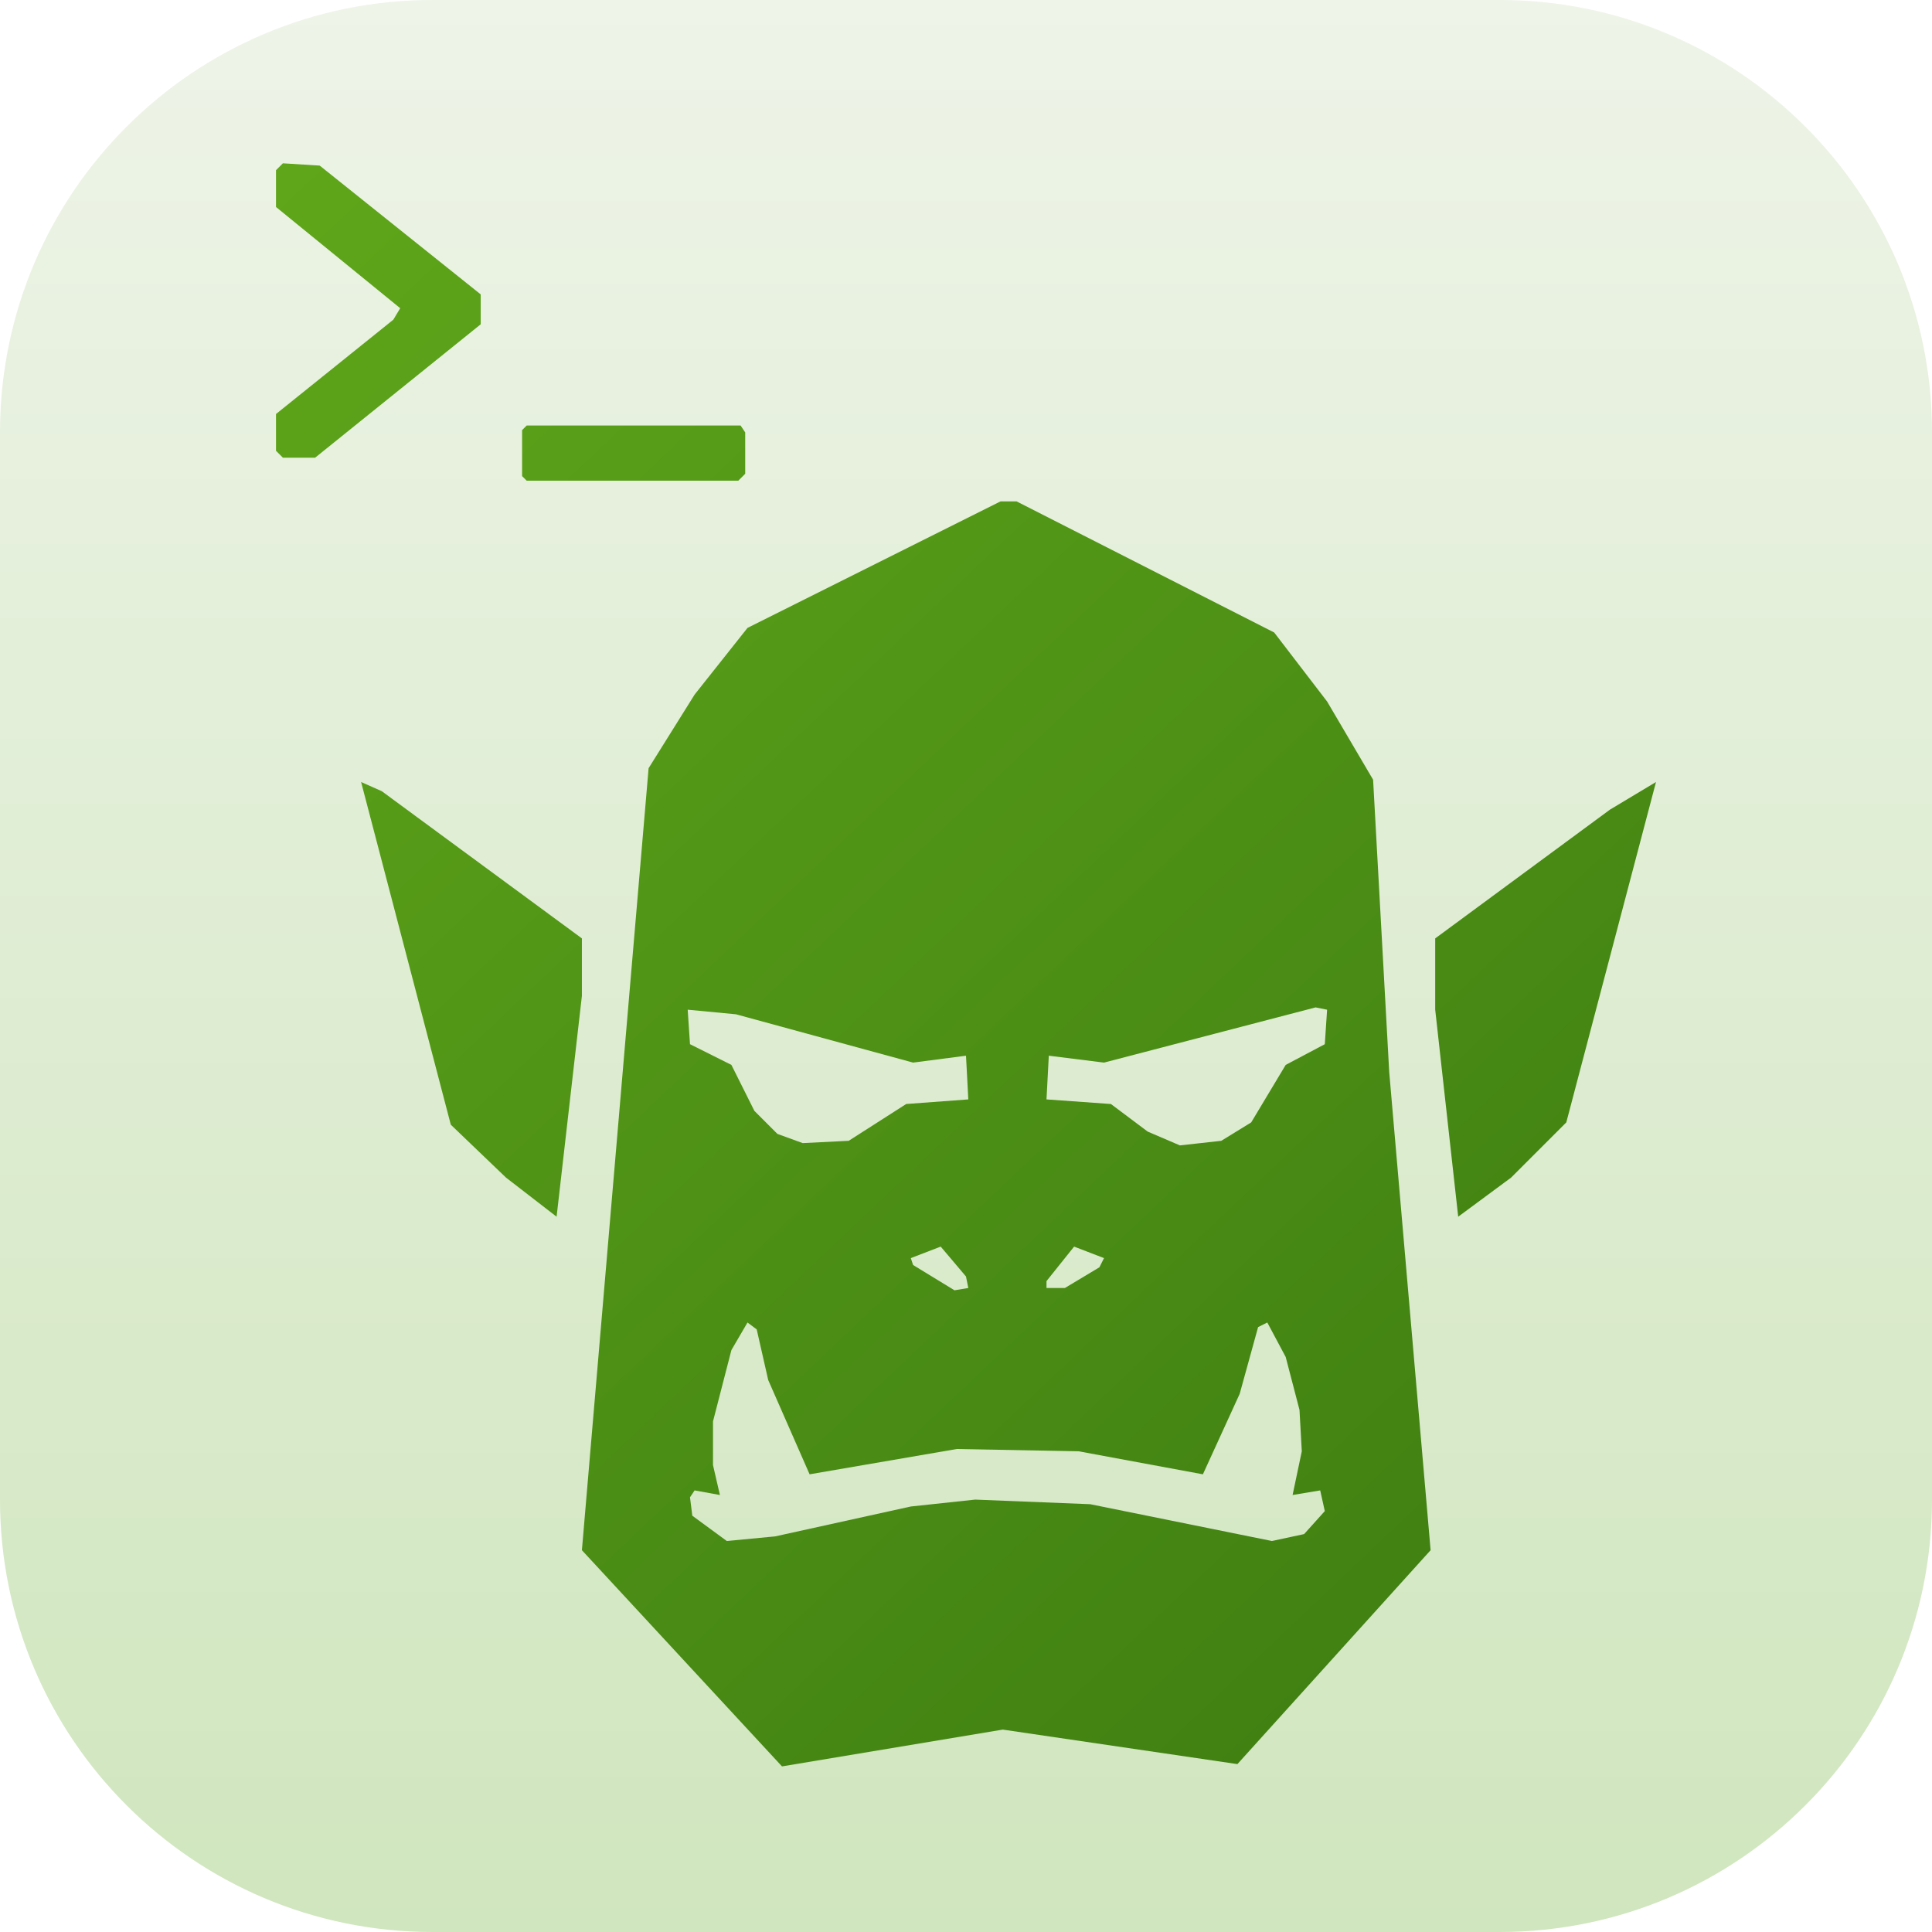
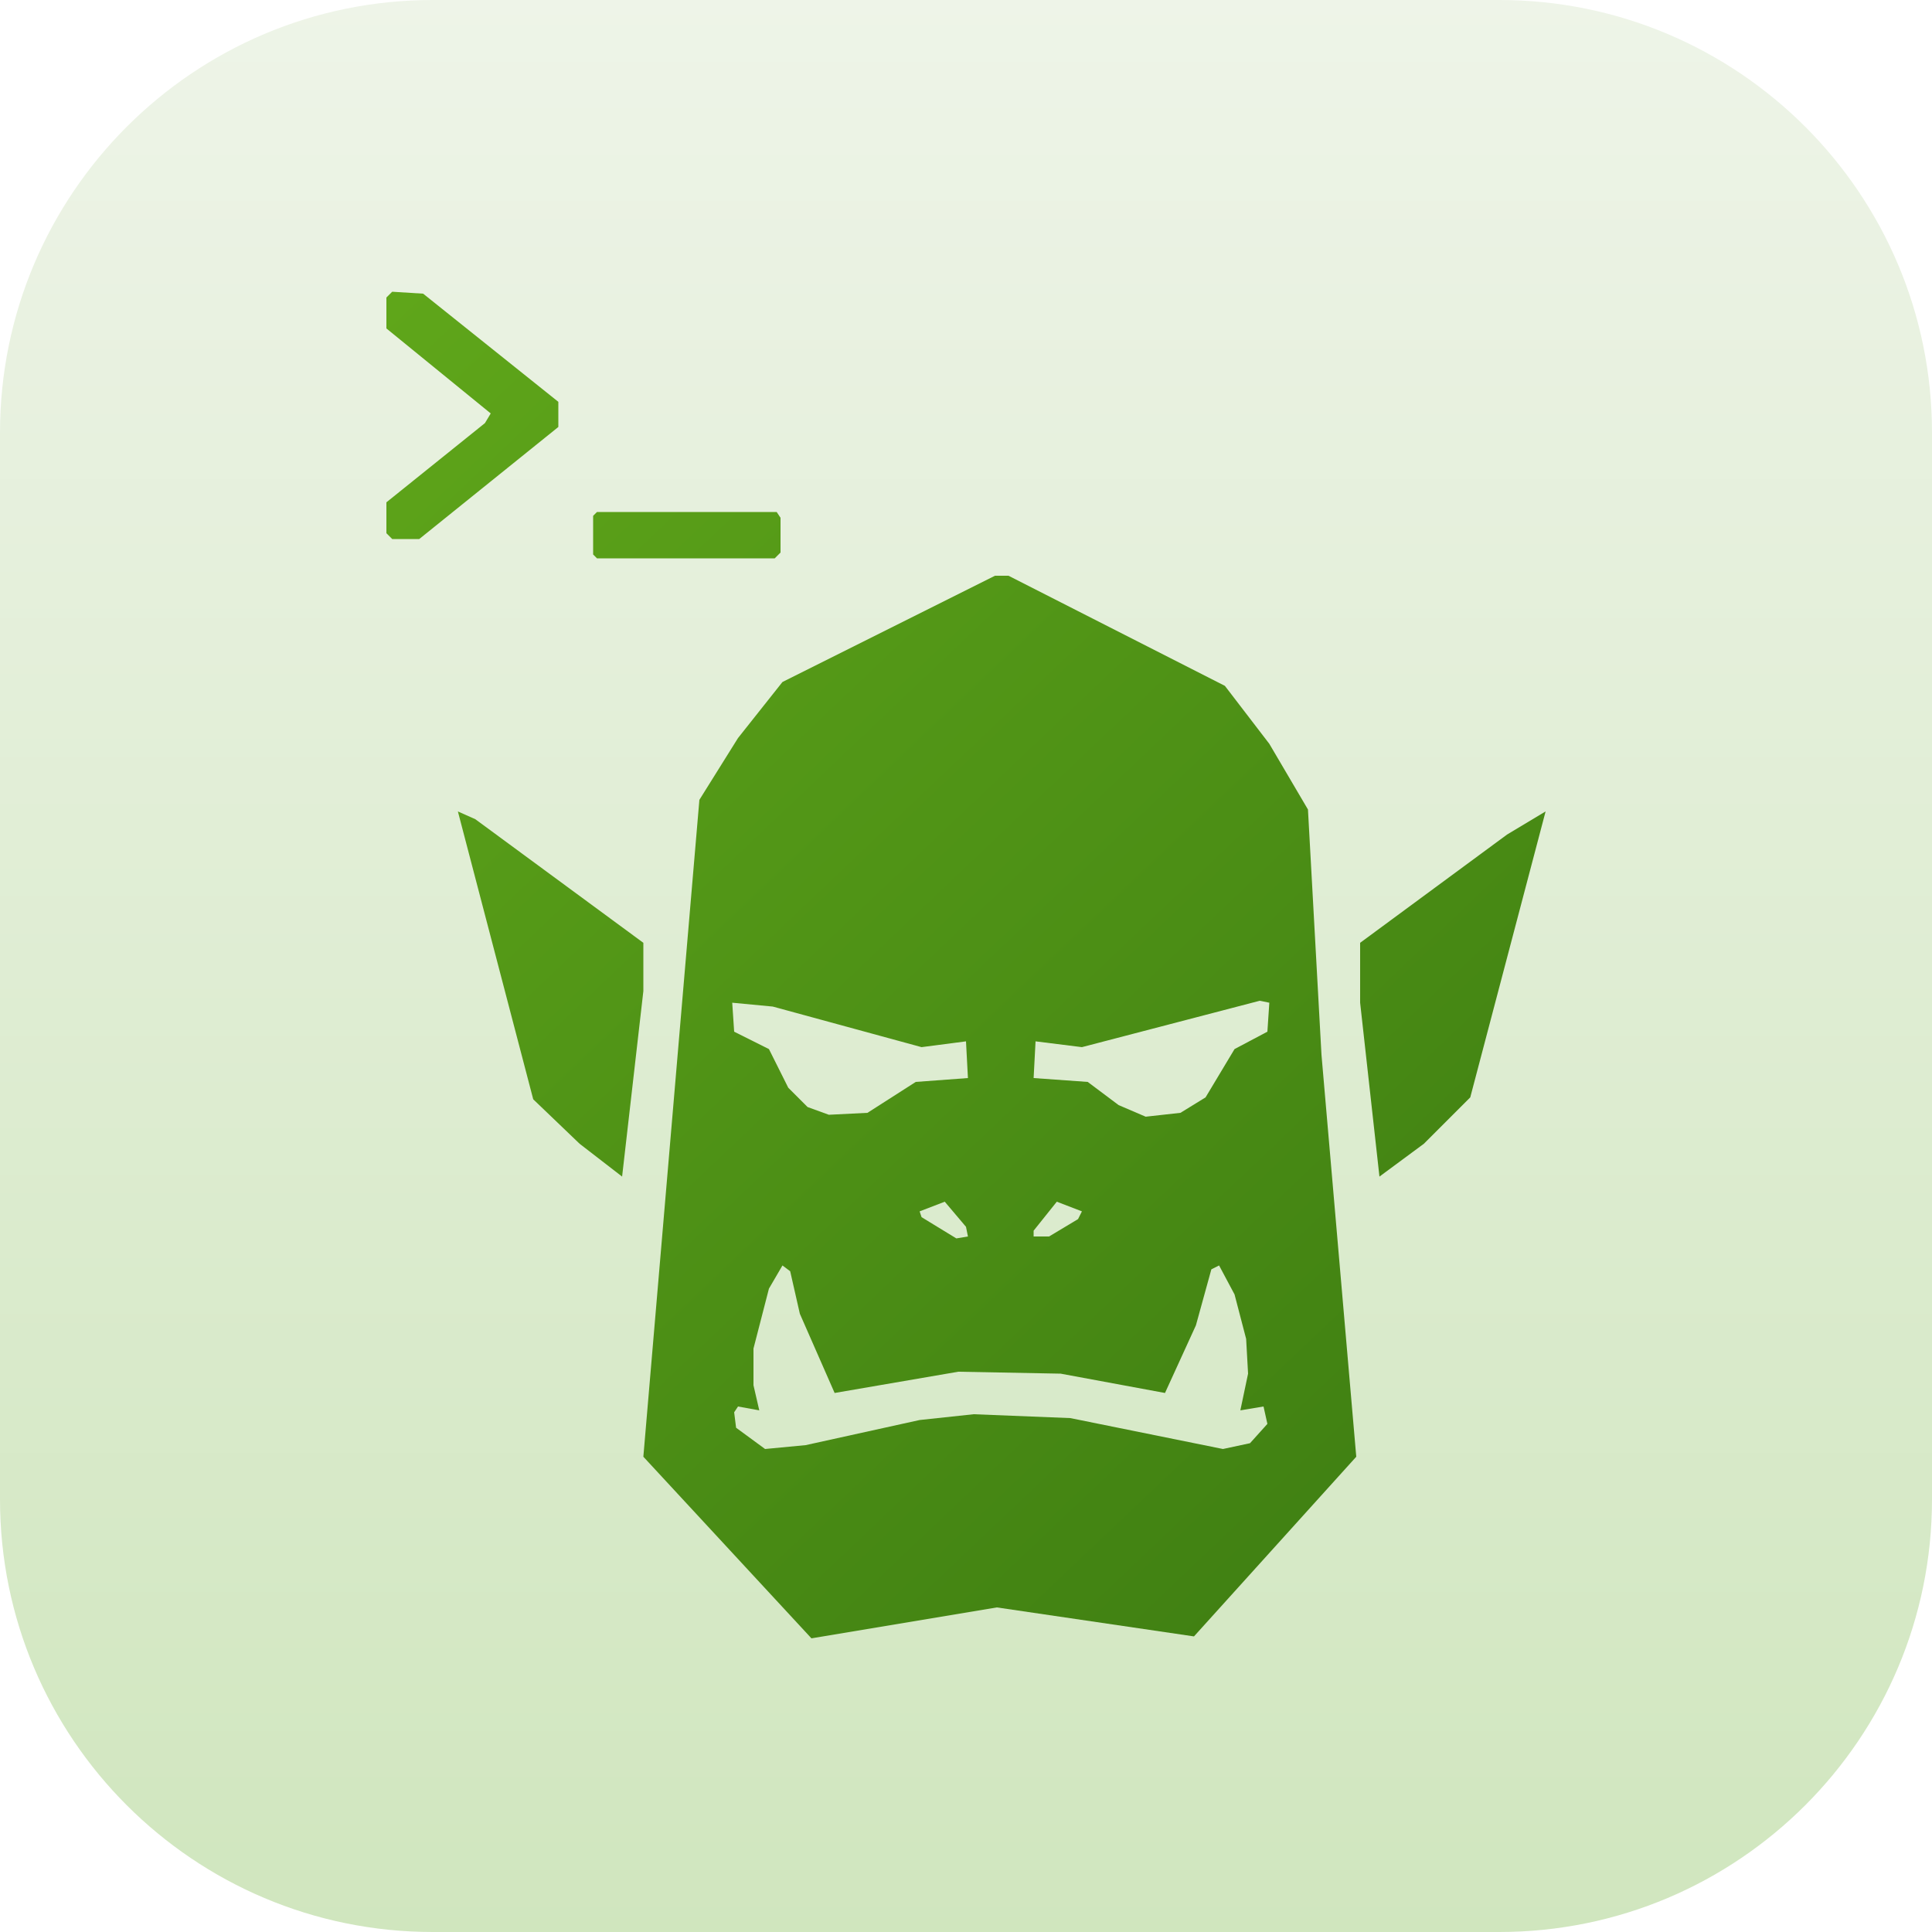
- <svg xmlns="http://www.w3.org/2000/svg" width="1024" height="1024" viewBox="188 204 840 840">
+ <svg xmlns="http://www.w3.org/2000/svg" width="1024" height="1024" viewBox="108 124 1000 1000">
  <defs>
    <linearGradient id="bg" x1="0" y1="0" x2="0" y2="1">
      <stop offset="0" stop-color="#eef4e8" />
      <stop offset="1" stop-color="#d0e6be" />
    </linearGradient>
    <linearGradient id="ork-green" x1="0" y1="0" x2="0.82" y2="1">
      <stop offset="0" stop-color="#5FA61A" />
      <stop offset="1" stop-color="#3F7F12" />
    </linearGradient>
  </defs>
-   <rect x="188" y="204" width="840" height="840" rx="188" fill="url(#bg)" />
+   <rect x="108" y="124" width="1000" height="1000" rx="224" fill="url(#bg)" />
  <path d="M 908 544 L 888 556 L 812 612 L 812 643 L 822 733 L 845 716 L 869 692 Z M 345 544 L 384 693 L 408 716 L 430 733 L 441 637 L 441 612 L 354 548 Z M 623 422 L 513 477 L 490 506 L 470 538 L 441 878 L 528 972 L 624 956 L 726 971 L 810 878 L 792 670 L 785 543 L 765 509 L 742 479 L 630 422 Z M 488 855 L 490 852 L 501 854 L 498 841 L 498 822 L 506 791 L 513 779 L 517 782 L 522 804 L 540 845 L 604 834 L 657 835 L 711 845 L 727 810 L 735 781 L 739 779 L 747 794 L 753 817 L 754 835 L 750 854 L 762 852 L 764 861 L 755 871 L 741 874 L 662 858 L 612 856 L 584 859 L 525 872 L 504 874 L 489 863 Z M 668 751 L 666 755 L 651 764 L 643 764 L 643 761 L 655 746 Z M 584 751 L 597 746 L 608 759 L 609 764 L 603 765 L 585 754 Z M 765 643 L 764 658 L 747 667 L 732 692 L 719 700 L 701 702 L 687 696 L 671 684 L 643 682 L 644 663 L 668 666 L 760 642 Z M 487 643 L 508 645 L 585 666 L 608 663 L 609 682 L 582 684 L 557 700 L 537 701 L 526 697 L 516 687 L 506 667 L 488 658 Z M 415 391 L 415 411 L 417 413 L 509 413 L 512 410 L 512 392 L 510 389 L 417 389 Z M 311 275 L 308 278 L 308 294 L 362 338 L 359 343 L 308 384 L 308 400 L 311 403 L 325 403 L 397 345 L 397 332 L 327 276 Z" fill="url(#ork-green)" fill-rule="evenodd" clip-rule="evenodd" />
</svg>
